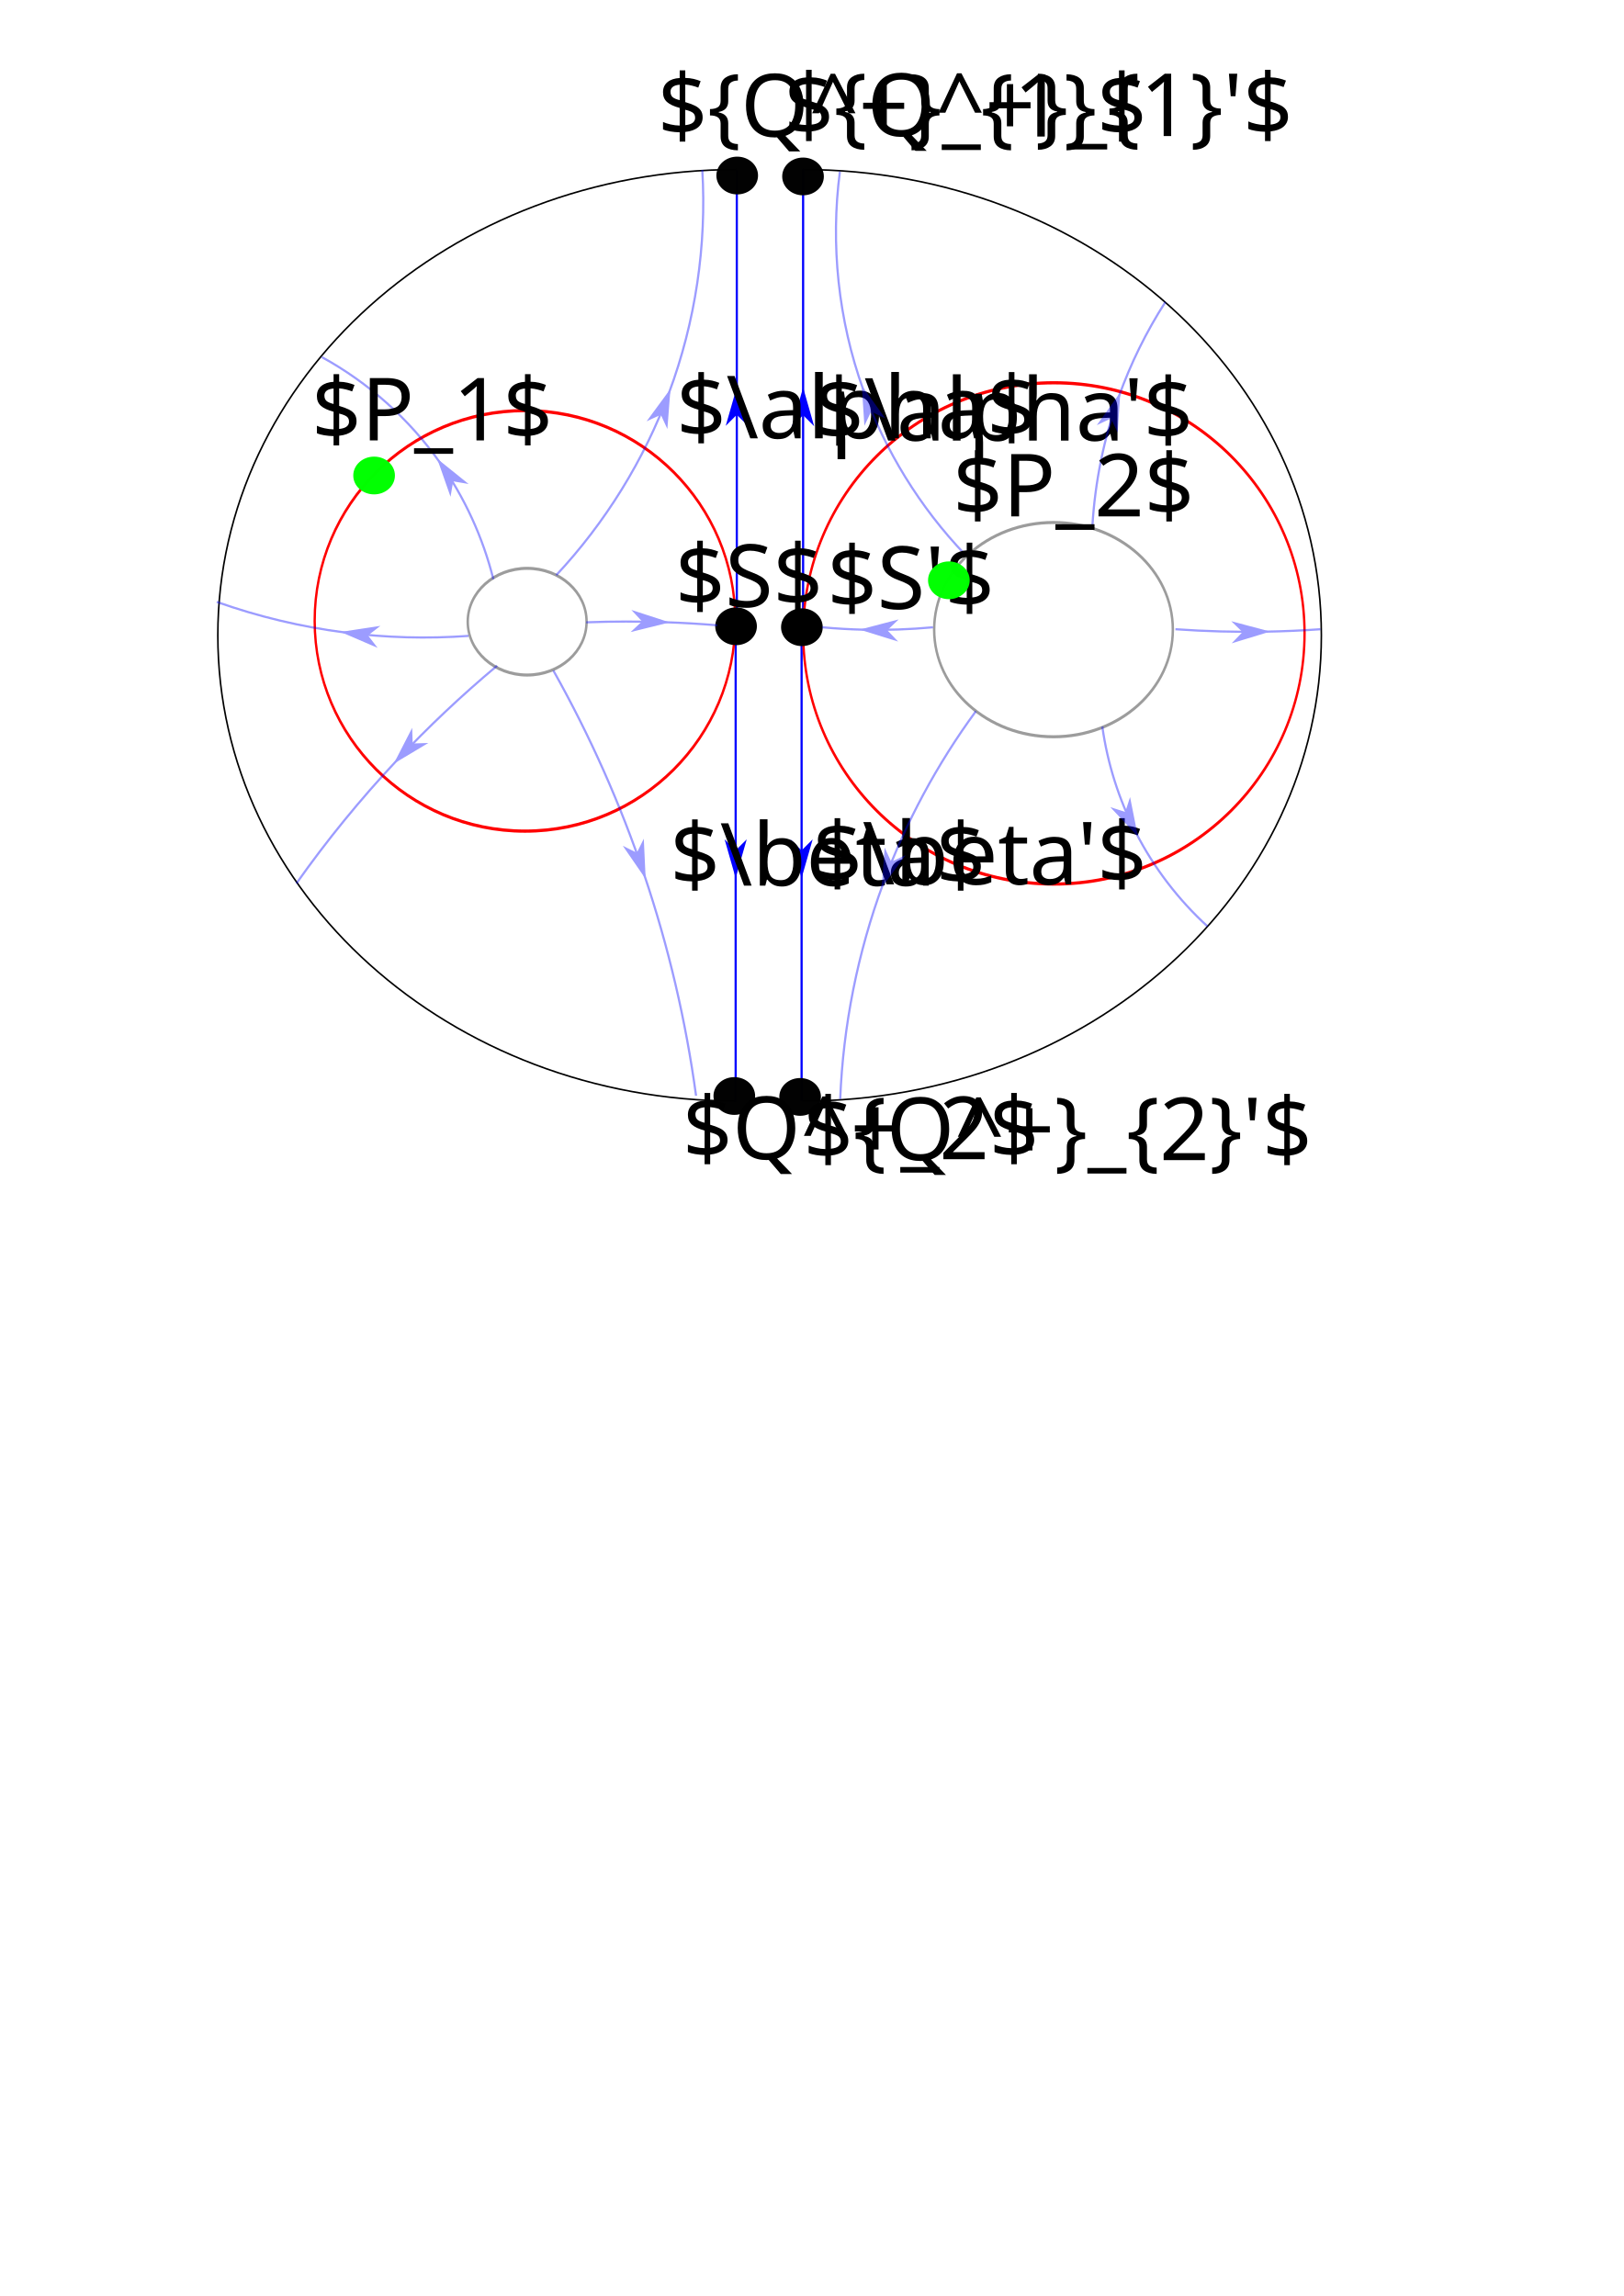
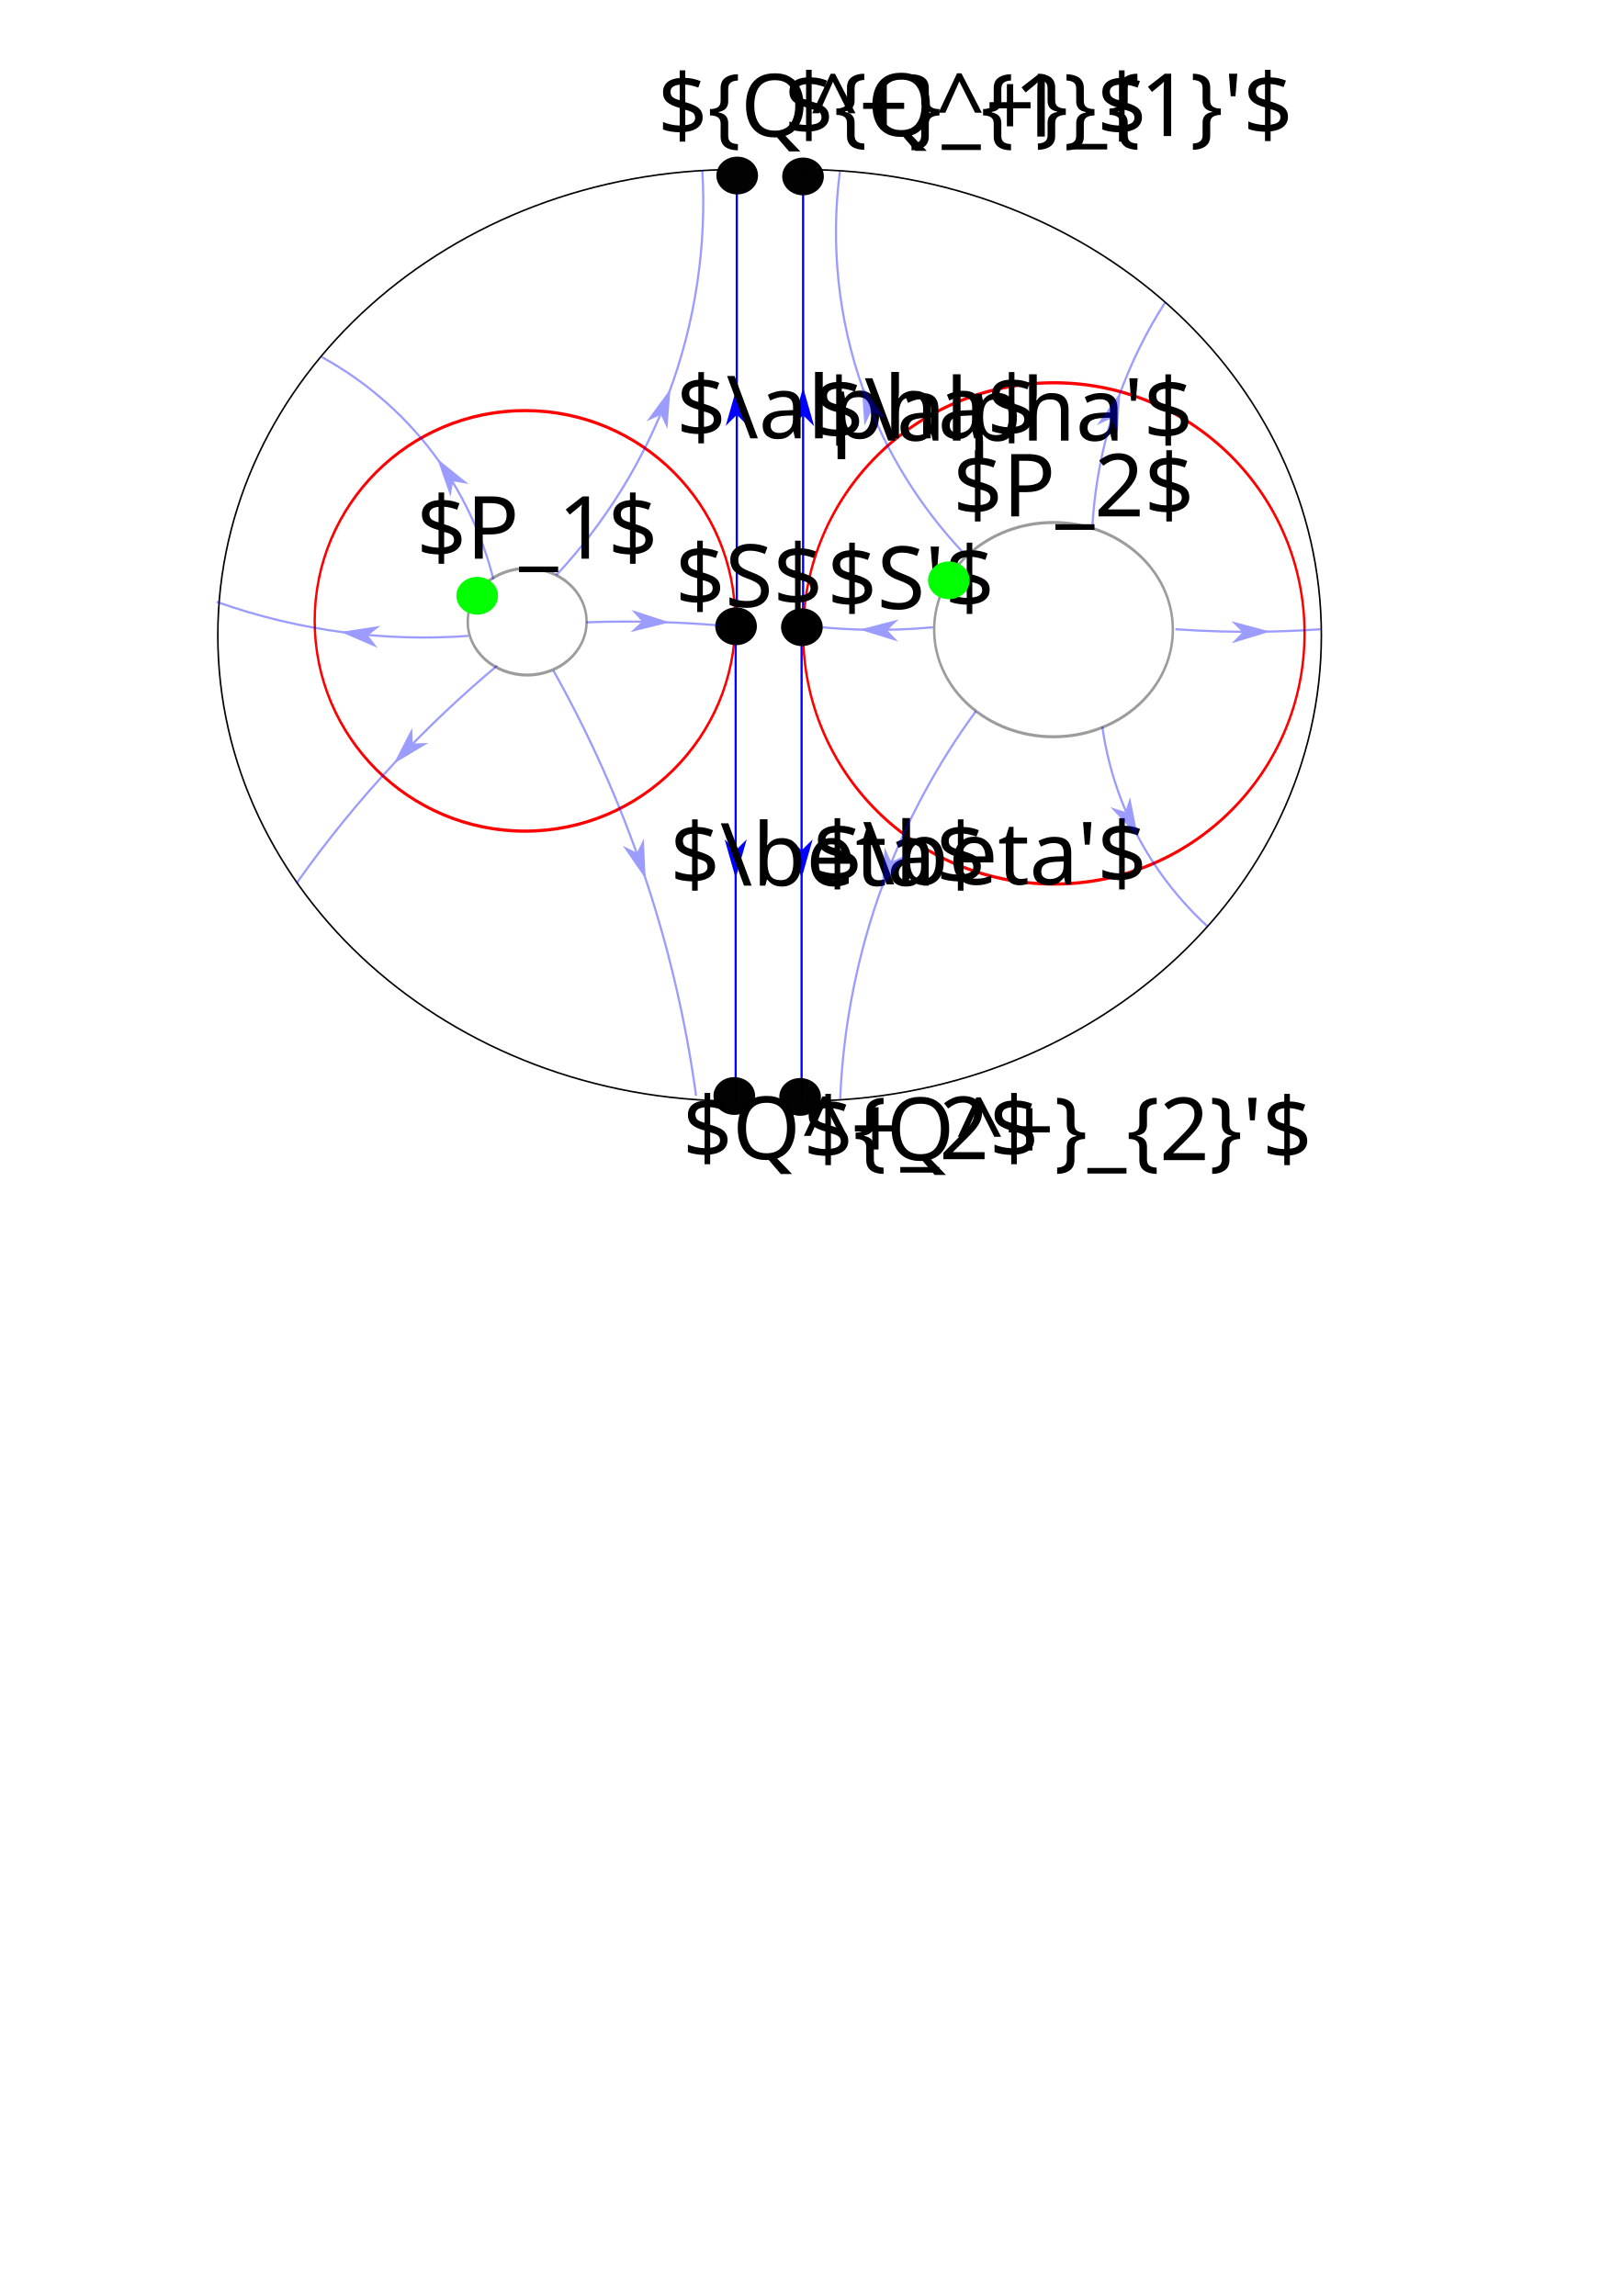
<svg xmlns="http://www.w3.org/2000/svg" width="744.094" height="1052.362" id="svg2" version="1.1">
  <defs id="defs4">
    <marker orient="auto" refY="0.0" refX="0.0" id="Arrow1Sstart" style="overflow:visible">
      <path id="path3993" d="M 0.0,0.0 L 5.0,-5.0 L -12.5,0.0 L 5.0,5.0 L 0.0,0.0 z " style="fill-rule:evenodd;stroke:#000000;stroke-width:1.0pt" transform="scale(0.2) translate(6,0)" />
    </marker>
    <marker style="overflow:visible" id="Arrow1Lstart" refX="0.0" refY="0.0" orient="auto">
      <path transform="scale(0.8) translate(12.5,0)" style="fill-rule:evenodd;stroke:#000000;stroke-width:1.0pt" d="M 0.0,0.0 L 5.0,-5.0 L -12.5,0.0 L 5.0,5.0 L 0.0,0.0 z " id="path3981" />
    </marker>
    <marker style="overflow:visible;" id="Arrow1Lend" refX="0.0" refY="0.0" orient="auto">
      <path transform="scale(0.8) rotate(180) translate(12.5,0)" style="fill-rule:evenodd;stroke:#000000;stroke-width:1.0pt;" d="M 0.0,0.0 L 5.0,-5.0 L -12.5,0.0 L 5.0,5.0 L 0.0,0.0 z " id="path3984" />
    </marker>
    <marker style="overflow:visible" id="Arrow1Lstarth" refX="0.0" refY="0.0" orient="auto">
      <path transform="scale(0.8) translate(12.5,0)" style="stroke:#0000ff;stroke-width:1.0pt;fill:#0000ff;fill-rule:evenodd" d="M 0.0,0.0 L 5.0,-5.0 L -12.5,0.0 L 5.0,5.0 L 0.0,0.0 z " id="path5526" />
    </marker>
    <marker style="overflow:visible;" id="Arrow1Lend5" refX="0.0" refY="0.0" orient="auto">
      <path transform="scale(0.8) rotate(180) translate(12.5,0)" style="stroke:#0000ff;stroke-width:1.0pt;fill:#0000ff;fill-rule:evenodd" d="M 0.0,0.0 L 5.0,-5.0 L -12.5,0.0 L 5.0,5.0 L 0.0,0.0 z " id="path5529" />
    </marker>
    <marker style="overflow:visible" id="Arrow1LstartI" refX="0.0" refY="0.0" orient="auto">
      <path transform="scale(0.8) translate(12.5,0)" style="stroke:#0000ff;stroke-width:1.0pt;fill:#0000ff;fill-rule:evenodd" d="M 0.0,0.0 L 5.0,-5.0 L -12.5,0.0 L 5.0,5.0 L 0.0,0.0 z " id="path5532" />
    </marker>
    <marker style="overflow:visible;" id="Arrow1Lend6" refX="0.0" refY="0.0" orient="auto">
      <path transform="scale(0.8) rotate(180) translate(12.5,0)" style="stroke:#0000ff;stroke-width:1.0pt;fill:#0000ff;fill-rule:evenodd" d="M 0.0,0.0 L 5.0,-5.0 L -12.5,0.0 L 5.0,5.0 L 0.0,0.0 z " id="path5535" />
    </marker>
    <marker orient="auto" refY="0.0" refX="0.0" id="Arrow1Sstart7" style="overflow:visible">
      <path id="path5958" d="M 0.0,0.0 L 5.0,-5.0 L -12.5,0.0 L 5.0,5.0 L 0.0,0.0 z " style="stroke:#0000ff;stroke-width:1.0pt;fill:#0000ff;fill-rule:evenodd" transform="scale(0.2) translate(6,0)" />
    </marker>
    <marker orient="auto" refY="0" refX="0" id="Arrow1Sstart7-8" style="overflow:visible">
      <path id="path5958-2" d="M 0,0 5,-5 -12.5,0 5,5 0,0 z" style="fill:#0000ff;fill-rule:evenodd;stroke:#0000ff;stroke-width:1pt" transform="matrix(0.2,0,0,0.2,1.2,0)" />
    </marker>
    <marker style="overflow:visible" id="Arrow1Lstartm" refX="0.0" refY="0.0" orient="auto">
      <path transform="scale(0.8) translate(12.5,0)" style="stroke:#0000ff;stroke-width:1.0pt;fill:#0000ff;fill-rule:evenodd" d="M 0.0,0.0 L 5.0,-5.0 L -12.5,0.0 L 5.0,5.0 L 0.0,0.0 z " id="path6886" />
    </marker>
    <marker style="overflow:visible" id="Arrow1Lstartm-4" refX="0" refY="0" orient="auto">
      <path transform="matrix(0.8,0,0,0.8,10,0)" style="fill:#0000ff;fill-rule:evenodd;stroke:#0000ff;stroke-width:1pt" d="M 0,0 5,-5 -12.5,0 5,5 0,0 z" id="path6886-9" />
    </marker>
    <marker style="overflow:visible" id="Arrow1Lstarth-7" refX="0" refY="0" orient="auto">
      <path transform="matrix(0.8,0,0,0.8,10,0)" style="fill:#0000ff;fill-rule:evenodd;stroke:#0000ff;stroke-width:1pt" d="M 0,0 5,-5 -12.5,0 5,5 0,0 z" id="path5526-2" />
    </marker>
    <marker style="overflow:visible" id="Arrow1Lstarth-8" refX="0" refY="0" orient="auto">
      <path transform="matrix(0.8,0,0,0.8,10,0)" style="fill:#0000ff;fill-rule:evenodd;stroke:#0000ff;stroke-width:1pt" d="M 0,0 5,-5 -12.5,0 5,5 0,0 z" id="path5526-23" />
    </marker>
    <marker style="overflow:visible" id="Arrow1Lstarth-6" refX="0" refY="0" orient="auto">
      <path transform="matrix(0.8,0,0,0.8,10,0)" style="fill:#0000ff;fill-rule:evenodd;stroke:#0000ff;stroke-width:1pt" d="M 0,0 5,-5 -12.5,0 5,5 0,0 z" id="path5526-9" />
    </marker>
    <marker style="overflow:visible" id="Arrow1Lstarth-74" refX="0" refY="0" orient="auto">
      <path transform="matrix(0.8,0,0,0.8,10,0)" style="fill:#0000ff;fill-rule:evenodd;stroke:#0000ff;stroke-width:1pt" d="M 0,0 5,-5 -12.5,0 5,5 0,0 z" id="path5526-95" />
    </marker>
    <marker style="overflow:visible" id="Arrow1Lstarth-9" refX="0" refY="0" orient="auto">
      <path transform="matrix(0.8,0,0,0.8,10,0)" style="fill:#0000ff;fill-rule:evenodd;stroke:#0000ff;stroke-width:1pt" d="M 0,0 5,-5 -12.5,0 5,5 0,0 z" id="path5526-3" />
    </marker>
    <marker style="overflow:visible" id="Arrow1Lstarth-2" refX="0" refY="0" orient="auto">
      <path transform="matrix(0.8,0,0,0.8,10,0)" style="fill:#0000ff;fill-rule:evenodd;stroke:#0000ff;stroke-width:1pt" d="M 0,0 5,-5 -12.5,0 5,5 0,0 z" id="path5526-0" />
    </marker>
    <marker style="overflow:visible" id="Arrow1Lstarth-5" refX="0" refY="0" orient="auto">
      <path transform="matrix(0.8,0,0,0.8,10,0)" style="fill:#0000ff;fill-rule:evenodd;stroke:#0000ff;stroke-width:1pt" d="M 0,0 5,-5 -12.5,0 5,5 0,0 z" id="path5526-951" />
    </marker>
    <marker style="overflow:visible" id="Arrow1Lstarth-0" refX="0" refY="0" orient="auto">
      <path transform="matrix(0.8,0,0,0.8,10,0)" style="fill:#0000ff;fill-rule:evenodd;stroke:#0000ff;stroke-width:1pt" d="M 0,0 5,-5 -12.5,0 5,5 0,0 z" id="path5526-98" />
    </marker>
    <marker style="overflow:visible" id="Arrow1Lstarth-3" refX="0" refY="0" orient="auto">
      <path transform="matrix(0.8,0,0,0.8,10,0)" style="fill:#0000ff;fill-rule:evenodd;stroke:#0000ff;stroke-width:1pt" d="M 0,0 5,-5 -12.5,0 5,5 0,0 z" id="path5526-90" />
    </marker>
  </defs>
  <g id="layer1">
    <path id="path3823" d="m 337.573,504.667 c -131.306,0 -237.75,-95.577 -237.75,-213.478 0,-117.9 106.444,-213.478 237.75,-213.478" style="stroke-opacity:1;stroke-dashoffset:0;stroke:#000000;stroke-miterlimit:4;stroke-width:0.723;fill:none;opacity:1" />
    <path id="path2987" d="m 367.791,77.712 c 131.306,0 237.75,95.577 237.75,213.478 0,117.9 -106.444,213.478 -237.75,213.478" style="stroke-opacity:1;stroke-dashoffset:0;stroke:#000000;stroke-miterlimit:4;stroke-width:0.723;fill:none;opacity:1;stroke-dasharray:none" />
    <path transform="matrix(0.3654532,0,0,0.4538151,247.8643,115.8585)" d="m 57.316,372.592 a 74.511,53.877 0 1 1 -149.022,0 74.511,53.877 0 1 1 149.022,0 z" id="path3825" style="fill:none;stroke:#000000;stroke-width:3.069;stroke-miterlimit:4;stroke-opacity:1;stroke-dasharray:none;stroke-dashoffset:0;opacity:0.39" />
    <path transform="matrix(0.7339774,0,0,0.9114437,495.4097,-51.0072)" d="m 57.316,372.592 a 74.511,53.877 0 1 1 -149.022,0 74.511,53.877 0 1 1 149.022,0 z" id="path3825-7" style="stroke-opacity:1;stroke-dashoffset:0;stroke:#000000;stroke-dasharray:none;stroke-miterlimit:4;stroke-width:1.528;fill:none;opacity:0.39" />
    <path id="path3885" d="m 337.655,77.981 0,101.372 0,101.372" style="stroke-linejoin:miter;stroke-opacity:1;stroke:#0000ff;stroke-linecap:butt;stroke-width:1px;marker-mid:url(#Arrow1LstartI);fill:#0000ff;opacity:1" />
    <path id="path3885-2" d="m 368.041,77.48 0,102.069 0,100.674" style="stroke-linejoin:miter;stroke-opacity:1;stroke:#0000ff;stroke-linecap:butt;stroke-width:1px;marker-mid:url(#Arrow1Lstarth);fill:#0000ff;opacity:1" />
    <path id="path3885-6" d="m 337.131,293.936 0,106.586 0,104.551" style="stroke-linejoin:miter;stroke-opacity:1;stroke:#0000ff;stroke-linecap:butt;stroke-width:1px;marker-mid:url(#Arrow1Lend5);fill:#0000ff;opacity:1" />
    <path id="path3885-6-3" d="m 367.346,293.657 0,106.885 0,104.253" style="stroke-linejoin:miter;stroke-opacity:1;marker-start:none;stroke:#0000ff;stroke-linecap:butt;stroke-width:1px;marker-mid:url(#Arrow1Lend6);fill:#0000ff;opacity:1" />
    <path transform="matrix(1.293433,0,0,1.78879,262.8227,-381.92)" d="m 57.316,372.592 a 74.511,53.877 0 1 1 -149.022,0 74.511,53.877 0 1 1 149.022,0 z" id="path3825-2" style="fill:none;stroke:#ff0000;stroke-width:0.822;stroke-miterlimit:4;stroke-opacity:1;stroke-dasharray:none;stroke-dashoffset:0;opacity:1" />
    <path transform="matrix(1.541718,0,0,2.132164,509.4681,-504.1073)" d="m 57.316,372.592 a 74.511,53.877 0 1 1 -149.022,0 74.511,53.877 0 1 1 149.022,0 z" id="path3825-2-8" style="fill:none;stroke:#ff0000;stroke-width:0.689;stroke-miterlimit:4;stroke-opacity:1;stroke-dasharray:none;stroke-dashoffset:0;opacity:1" />
    <path transform="matrix(1.936708,0,0,1.987412,-370.8003,-376.2851)" d="m 370.235,333.773 a 4.606,4.031 0 1 1 -9.213,0 4.606,4.031 0 1 1 9.213,0 z" id="path3009" style="stroke-linejoin:miter;stroke-opacity:1;fill-opacity:1;stroke-dashoffset:0;stroke:#000000;stroke-miterlimit:4;stroke-dasharray:none;stroke-width:0.646;fill:#000000;opacity:1" />
    <path transform="matrix(1.936708,0,0,1.987412,-340.6356,-375.8679)" d="m 370.235,333.773 a 4.606,4.031 0 1 1 -9.213,0 4.606,4.031 0 1 1 9.213,0 z" id="path3009-3" style="stroke-linejoin:miter;stroke-opacity:1;fill-opacity:1;stroke-dashoffset:0;stroke:#000000;stroke-miterlimit:4;stroke-dasharray:none;stroke-width:0.646;fill:#000000;opacity:1" />
    <text xml:space="preserve" style="font-size:40px;font-style:normal;font-weight:normal;line-height:125%;letter-spacing:0px;word-spacing:0px;fill:#000000;fill-opacity:1;stroke:none;font-family:Sans" x="309.912" y="200.894" id="text5657">
      <tspan x="309.912" y="200.894" id="tspan5682">$\alpha$</tspan>
    </text>
    <text xml:space="preserve" style="font-size:40px;font-style:normal;font-weight:normal;line-height:125%;letter-spacing:0px;word-spacing:0px;fill:#000000;fill-opacity:1;stroke:none;font-family:Sans" x="373.077" y="201.946" id="text5657-3">
      <tspan id="tspan5659-6" x="373.077" y="201.946">$\alpha'$</tspan>
    </text>
    <text xml:space="preserve" style="font-size:40px;font-style:normal;font-weight:normal;line-height:125%;letter-spacing:0px;word-spacing:0px;fill:#000000;fill-opacity:1;stroke:none;font-family:Sans" x="307.043" y="405.929" id="text5657-1">
      <tspan x="307.043" y="405.929" id="tspan5682-4">$\beta$</tspan>
    </text>
    <text xml:space="preserve" style="font-size:40px;font-style:normal;font-weight:normal;line-height:125%;letter-spacing:0px;word-spacing:0px;fill:#000000;fill-opacity:1;stroke:none;font-family:Sans" x="372.347" y="405.355" id="text5657-1-6">
      <tspan x="372.347" y="405.355" id="tspan5682-4-8">$\beta'$</tspan>
    </text>
    <path style="fill:none;stroke:#0000ff;stroke-width:1px;stroke-linecap:butt;stroke-linejoin:miter;stroke-opacity:1;marker-mid:url(#Arrow1Lstarth);opacity:0.39" d="m 376.825,287.514 c 6.339,0.59 12.698,0.96 19.063,1.106 10.565,0.244 21.144,-0.126 31.667,-1.106" id="path5736" />
    <path style="opacity:0.39;fill:none;stroke:#0000ff;stroke-width:1px;stroke-linecap:butt;stroke-linejoin:miter;stroke-opacity:1;marker-mid:url(#Arrow1Lstartm)" d="m 384.902,78.642 c -4.407,33.518 -0.715,68.072 10.673,99.902 10.05,28.089 26.057,54.03 46.656,75.61" id="path5736-5" />
    <path style="opacity:0.39;fill:none;stroke:#0000ff;stroke-width:1px;stroke-linecap:butt;stroke-linejoin:miter;stroke-opacity:1;marker-mid:url(#Arrow1Lstartm)" d="m 385.043,503.736 c 1.348,-33.637 8.008,-67.056 19.657,-98.641 C 415.09,376.922 429.441,350.214 447.199,326" id="path5736-5-7" />
    <path style="fill:none;stroke:#0000ff;stroke-width:1px;stroke-linecap:butt;stroke-linejoin:miter;stroke-opacity:1;marker-mid:url(#Arrow1Lstarth);opacity:0.39" d="m 605.142,288.405 c -8.315,0.591 -16.645,0.959 -24.979,1.106 -13.839,0.244 -27.688,-0.126 -41.494,-1.106" id="path5736-1" />
    <path style="fill:none;stroke:#0000ff;stroke-width:1px;stroke-linecap:butt;stroke-linejoin:miter;stroke-opacity:1;marker-mid:url(#Arrow1Lstarth);opacity:0.39" d="M 553.359,424.598 C 540.015,412.394 528.864,397.8 520.596,381.718 512.775,366.508 507.534,349.976 505.163,333.038" id="path5736-2" />
    <path style="fill:none;stroke:#0000ff;stroke-width:1px;stroke-linecap:butt;stroke-linejoin:miter;stroke-opacity:1;marker-mid:url(#Arrow1Lstarth);opacity:0.39" d="m 534.032,138.457 c -8.693,13.545 -15.846,28.077 -21.277,43.227 -6.849,19.107 -10.952,39.197 -12.142,59.459" id="path5736-2-0" />
    <path style="fill:none;stroke:#0000ff;stroke-width:1px;stroke-linecap:butt;stroke-linejoin:miter;stroke-opacity:1;marker-mid:url(#Arrow1Lstarth);opacity:0.39" d="m 321.845,77.871 c 2.069,34.618 -3.161,69.654 -15.25,102.159 -11.489,30.894 -29.156,59.477 -51.653,83.568" id="path5736-2-0-9" />
    <path style="fill:none;stroke:#0000ff;stroke-width:1px;stroke-linecap:butt;stroke-linejoin:miter;stroke-opacity:1;marker-mid:url(#Arrow1Lstarth);opacity:0.39" d="m 147.504,163.68 c 21.325,11.689 39.936,28.295 53.969,48.156 11.413,16.153 19.805,34.434 24.615,53.619" id="path5736-2-0-9-5" />
    <path style="fill:none;stroke:#0000ff;stroke-width:1px;stroke-linecap:butt;stroke-linejoin:miter;stroke-opacity:1;marker-mid:url(#Arrow1Lstarth);opacity:0.39" d="m 99.331,275.878 c 18.982,6.73 38.682,11.433 58.657,14.003 18.791,2.417 37.825,2.948 56.722,1.58" id="path5736-2-0-9-5-9" />
    <path style="fill:none;stroke:#0000ff;stroke-width:1px;stroke-linecap:butt;stroke-linejoin:miter;stroke-opacity:1;marker-mid:url(#Arrow1Lstarth);opacity:0.39" d="m 135.829,404.926 c 13.985,-19.803 29.345,-38.634 45.933,-56.313 14.454,-15.405 29.839,-29.935 46.045,-43.485" id="path5736-2-0-9-5-9-7" />
    <path style="fill:none;stroke:#0000ff;stroke-width:1px;stroke-linecap:butt;stroke-linejoin:miter;stroke-opacity:1;marker-mid:url(#Arrow1Lstarth);opacity:0.39" d="M 318.986,502.23 C 314.302,467.854 306.35,433.925 295.272,401.048 284.34,368.603 270.365,337.183 253.589,307.337" id="path5736-2-0-9-5-9-7-2" />
    <path style="fill:none;stroke:#0000ff;stroke-width:1px;stroke-linecap:butt;stroke-linejoin:miter;stroke-opacity:1;marker-mid:url(#Arrow1Lstarth);opacity:0.39" d="m 328.696,286.593 c -7.892,-0.655 -15.8,-1.121 -23.714,-1.4 -12.104,-0.426 -24.223,-0.411 -36.326,0.044" id="path5736-2-0-9-5-9-7-2-4" />
    <text xml:space="preserve" style="font-size:40px;font-style:normal;font-weight:normal;line-height:125%;letter-spacing:0px;word-spacing:0px;fill:#000000;fill-opacity:1;stroke:none;font-family:Sans" x="309.391" y="278.196" id="text7431">
      <tspan id="tspan7433" x="309.391" y="278.196">$S$</tspan>
    </text>
    <text xml:space="preserve" style="font-size:40px;font-style:normal;font-weight:normal;line-height:125%;letter-spacing:0px;word-spacing:0px;fill:#000000;fill-opacity:1;stroke:none;font-family:Sans" x="379.055" y="279.086" id="text7431-3">
      <tspan id="tspan7433-0" x="379.055" y="279.086">$S'$</tspan>
    </text>
    <text xml:space="preserve" style="font-size:40px;font-style:normal;font-weight:normal;line-height:125%;letter-spacing:0px;word-spacing:0px;fill:#000000;fill-opacity:1;stroke:none;font-family:Sans" x="301.355" y="62.596" id="text7456">
      <tspan id="tspan7458" x="301.355" y="62.596">${Q^+}_{1}$</tspan>
    </text>
    <text xml:space="preserve" style="font-size:40px;font-style:normal;font-weight:normal;line-height:125%;letter-spacing:0px;word-spacing:0px;fill:#000000;fill-opacity:1;stroke:none;font-family:Sans" x="359.269" y="62.342" id="text7456-0">
      <tspan id="tspan7458-2" x="359.269" y="62.342">${Q^+}_{1}'$</tspan>
    </text>
    <text xml:space="preserve" style="font-size:40px;font-style:normal;font-weight:normal;line-height:125%;letter-spacing:0px;word-spacing:0px;fill:#000000;fill-opacity:1;stroke:none;font-family:Sans" x="312.767" y="531.308" id="text7481">
      <tspan id="tspan7483" x="312.767" y="531.308">$Q^+_2$</tspan>
    </text>
    <text xml:space="preserve" style="font-size:40px;font-style:normal;font-weight:normal;line-height:125%;letter-spacing:0px;word-spacing:0px;fill:#000000;fill-opacity:1;stroke:none;font-family:Sans" x="368.103" y="531.732" id="text7481-7">
      <tspan id="tspan7483-1" x="368.103" y="531.732">${Q^+}_{2}'$</tspan>
    </text>
    <path transform="matrix(1.936708,0,0,1.987412,-371.6081,-160.9955)" d="m 370.235,333.773 a 4.606,4.031 0 1 1 -9.213,0 4.606,4.031 0 1 1 9.213,0 z" id="path3009-36" style="opacity:0.99;fill:#000000;fill-opacity:1;stroke:#000000;stroke-width:0.646;stroke-linejoin:miter;stroke-miterlimit:4;stroke-opacity:1;stroke-dasharray:none;stroke-dashoffset:0" />
    <path transform="matrix(1.936708,0,0,1.987412,-341.4435,-160.5783)" d="m 370.235,333.773 a 4.606,4.031 0 1 1 -9.213,0 4.606,4.031 0 1 1 9.213,0 z" id="path3009-3-6" style="opacity:0.99;fill:#000000;fill-opacity:1;stroke:#000000;stroke-width:0.646;stroke-linejoin:miter;stroke-miterlimit:4;stroke-opacity:1;stroke-dasharray:none;stroke-dashoffset:0" />
    <path transform="matrix(1.936708,0,0,1.987412,-370.2778,-582.8927)" d="m 370.235,333.773 a 4.606,4.031 0 1 1 -9.213,0 4.606,4.031 0 1 1 9.213,0 z" id="path3009-36-9" style="opacity:0.99;fill:#000000;fill-opacity:1;stroke:#000000;stroke-width:0.646;stroke-linejoin:miter;stroke-miterlimit:4;stroke-opacity:1;stroke-dasharray:none;stroke-dashoffset:0" />
    <path transform="matrix(1.936708,0,0,1.987412,-340.1131,-582.4755)" d="m 370.235,333.773 a 4.606,4.031 0 1 1 -9.213,0 4.606,4.031 0 1 1 9.213,0 z" id="path3009-3-6-2" style="opacity:0.99;fill:#000000;fill-opacity:1;stroke:#000000;stroke-width:0.646;stroke-linejoin:miter;stroke-miterlimit:4;stroke-opacity:1;stroke-dasharray:none;stroke-dashoffset:0" />
    <path transform="matrix(1.936708,0,0,1.987412,-273.2767,-397.3628)" d="m 370.235,333.773 a 4.606,4.031 0 1 1 -9.213,0 4.606,4.031 0 1 1 9.213,0 z" id="path3009-36-9-0" style="opacity:0.99;fill:#00ff00;fill-opacity:1;stroke:#00ff00;stroke-width:0.646;stroke-linejoin:miter;stroke-miterlimit:4;stroke-opacity:1;stroke-dasharray:none;stroke-dashoffset:0" />
-     <path transform="matrix(1.936708,0,0,1.987412,-536.6782,-445.4001)" d="m 370.235,333.773 a 4.606,4.031 0 1 1 -9.213,0 4.606,4.031 0 1 1 9.213,0 z" id="path3009-36-9-0-6" style="opacity:0.99;fill:#00ff00;fill-opacity:1;stroke:#00ff00;stroke-width:0.646;stroke-linejoin:miter;stroke-miterlimit:4;stroke-opacity:1;stroke-dasharray:none;stroke-dashoffset:0" />
-     <text xml:space="preserve" style="font-size:40px;font-style:normal;font-weight:normal;line-height:125%;letter-spacing:0px;word-spacing:0px;fill:#000000;fill-opacity:1;stroke:none;font-family:Sans" x="142.741" y="201.844" id="text8940">
-       <tspan id="tspan8942" x="142.741" y="201.844">$P_1$</tspan>
+     <path transform="matrix(1.936708,0,0,1.987412,-489.4361,-390.2844)" d="m 370.235,333.773 a 4.606,4.031 0 1 1 -9.213,0 4.606,4.031 0 1 1 9.213,0 z" id="path3009-36-9-0-6" style="opacity:0.99;fill:#00ff00;fill-opacity:1;stroke:#00ff00;stroke-width:0.646;stroke-linejoin:miter;stroke-miterlimit:4;stroke-opacity:1;stroke-dasharray:none;stroke-dashoffset:0" />
+     <text xml:space="preserve" style="font-size:40px;font-style:normal;font-weight:normal;line-height:125%;letter-spacing:0px;word-spacing:0px;fill:#000000;fill-opacity:1;stroke:none;font-family:Sans" x="190.858" y="256.085" id="text8940">
+       <tspan id="tspan8942" x="190.858" y="256.085">$P_1$</tspan>
    </text>
    <text xml:space="preserve" style="font-size:40px;font-style:normal;font-weight:normal;line-height:125%;letter-spacing:0px;word-spacing:0px;fill:#000000;fill-opacity:1;stroke:none;font-family:Sans" x="436.657" y="236.694" id="text8944">
      <tspan id="tspan8946" x="436.657" y="236.694">$P_2$</tspan>
    </text>
  </g>
</svg>
